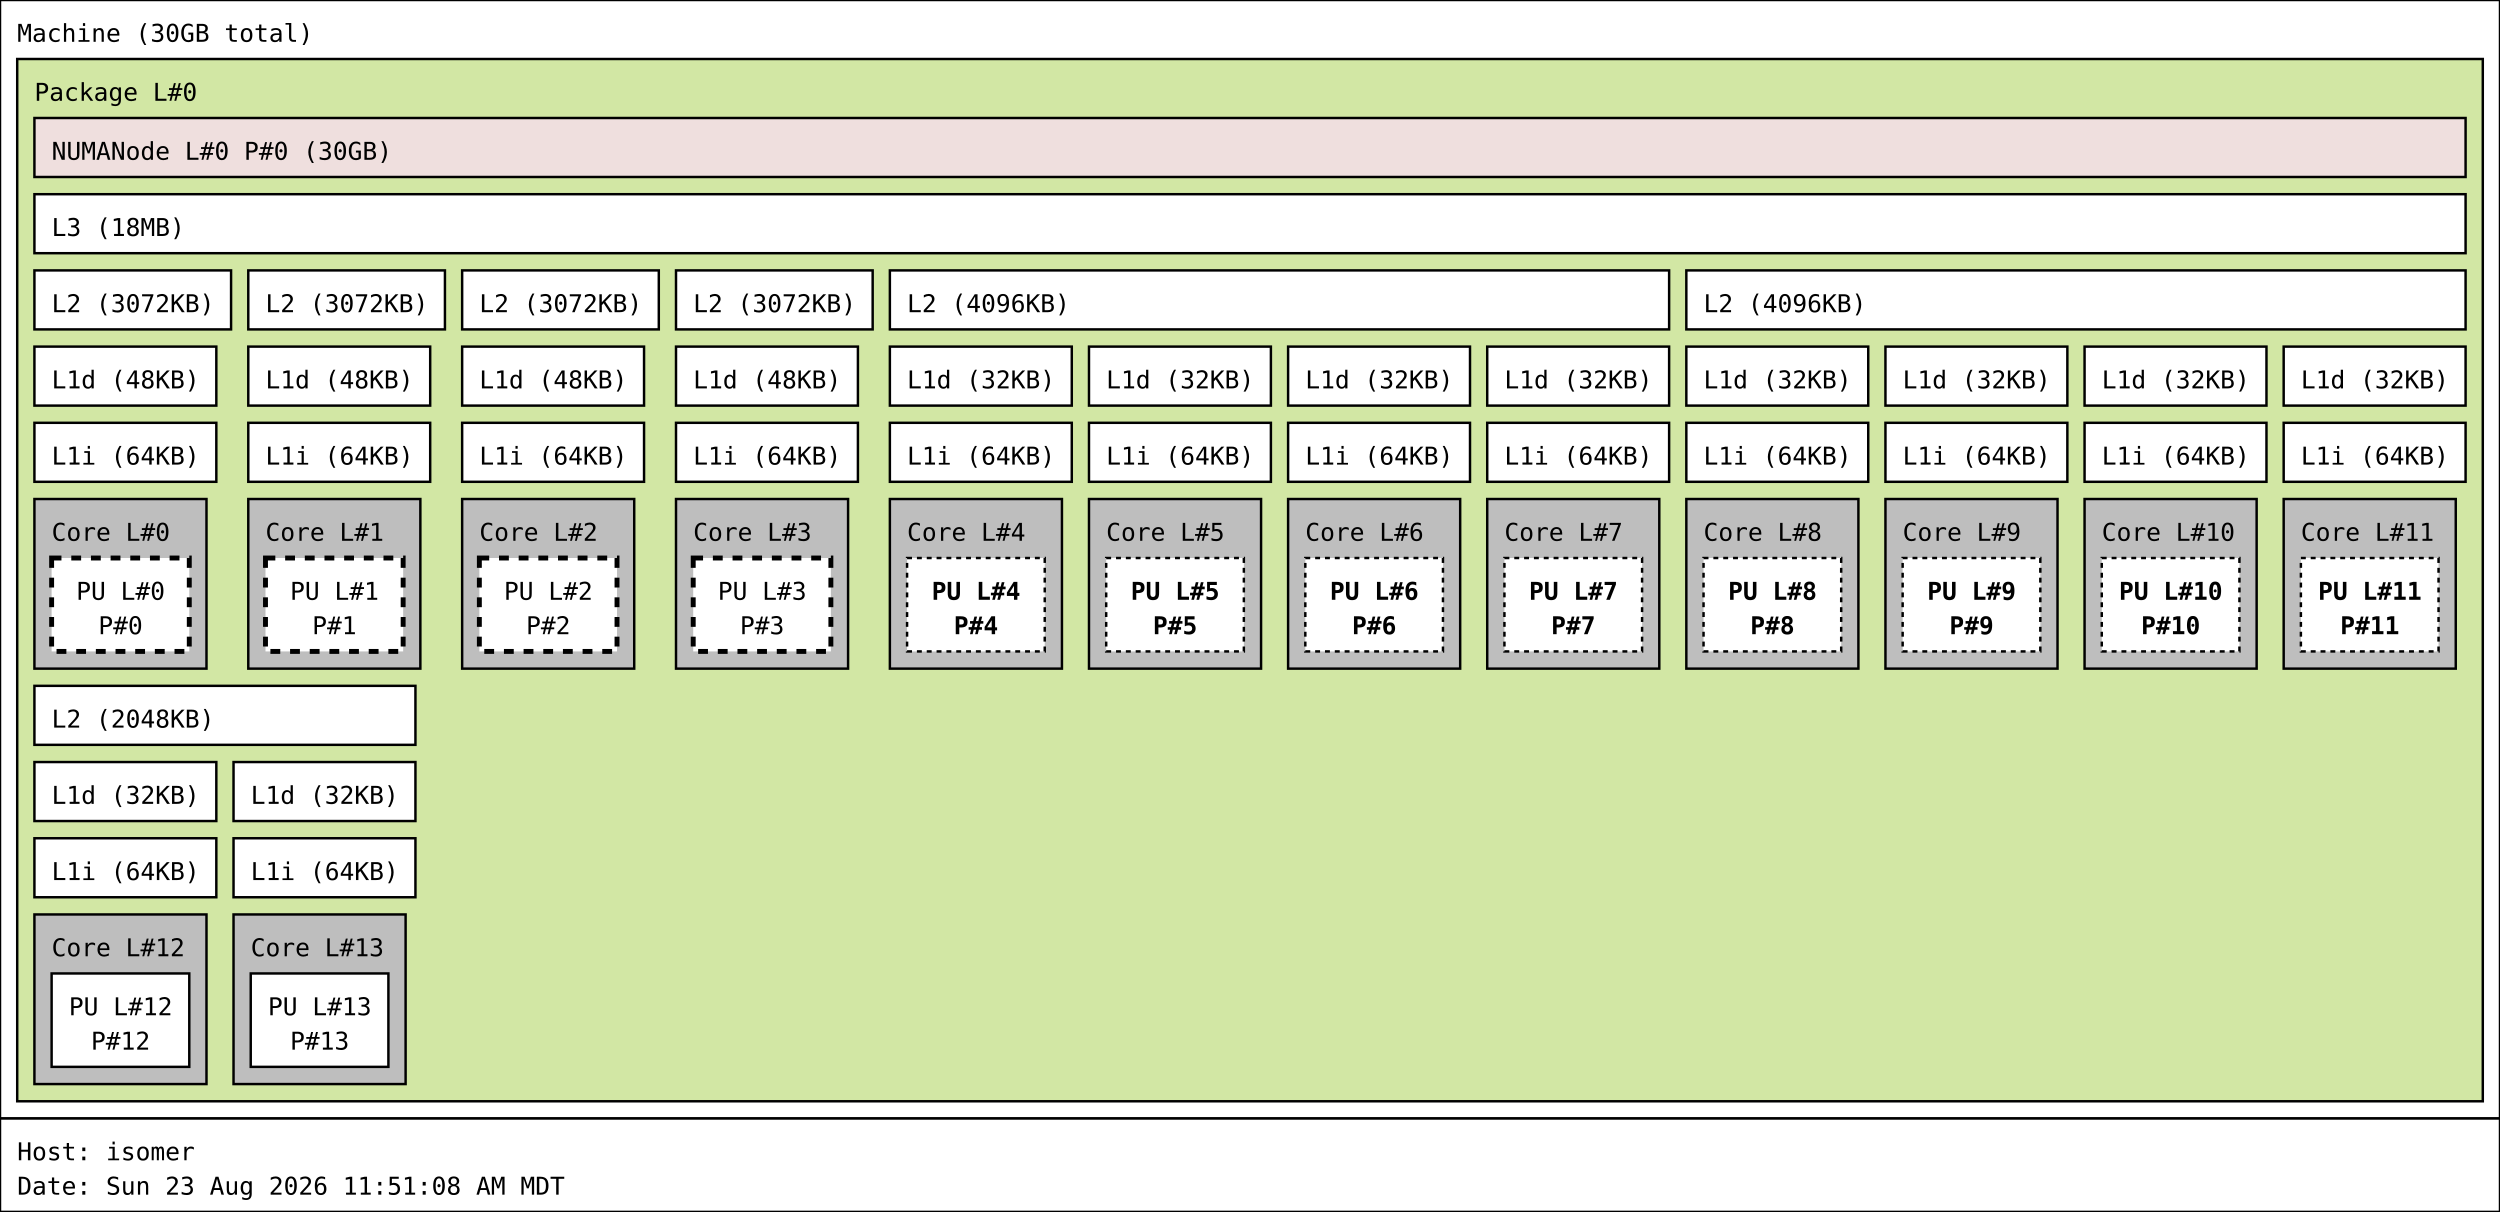
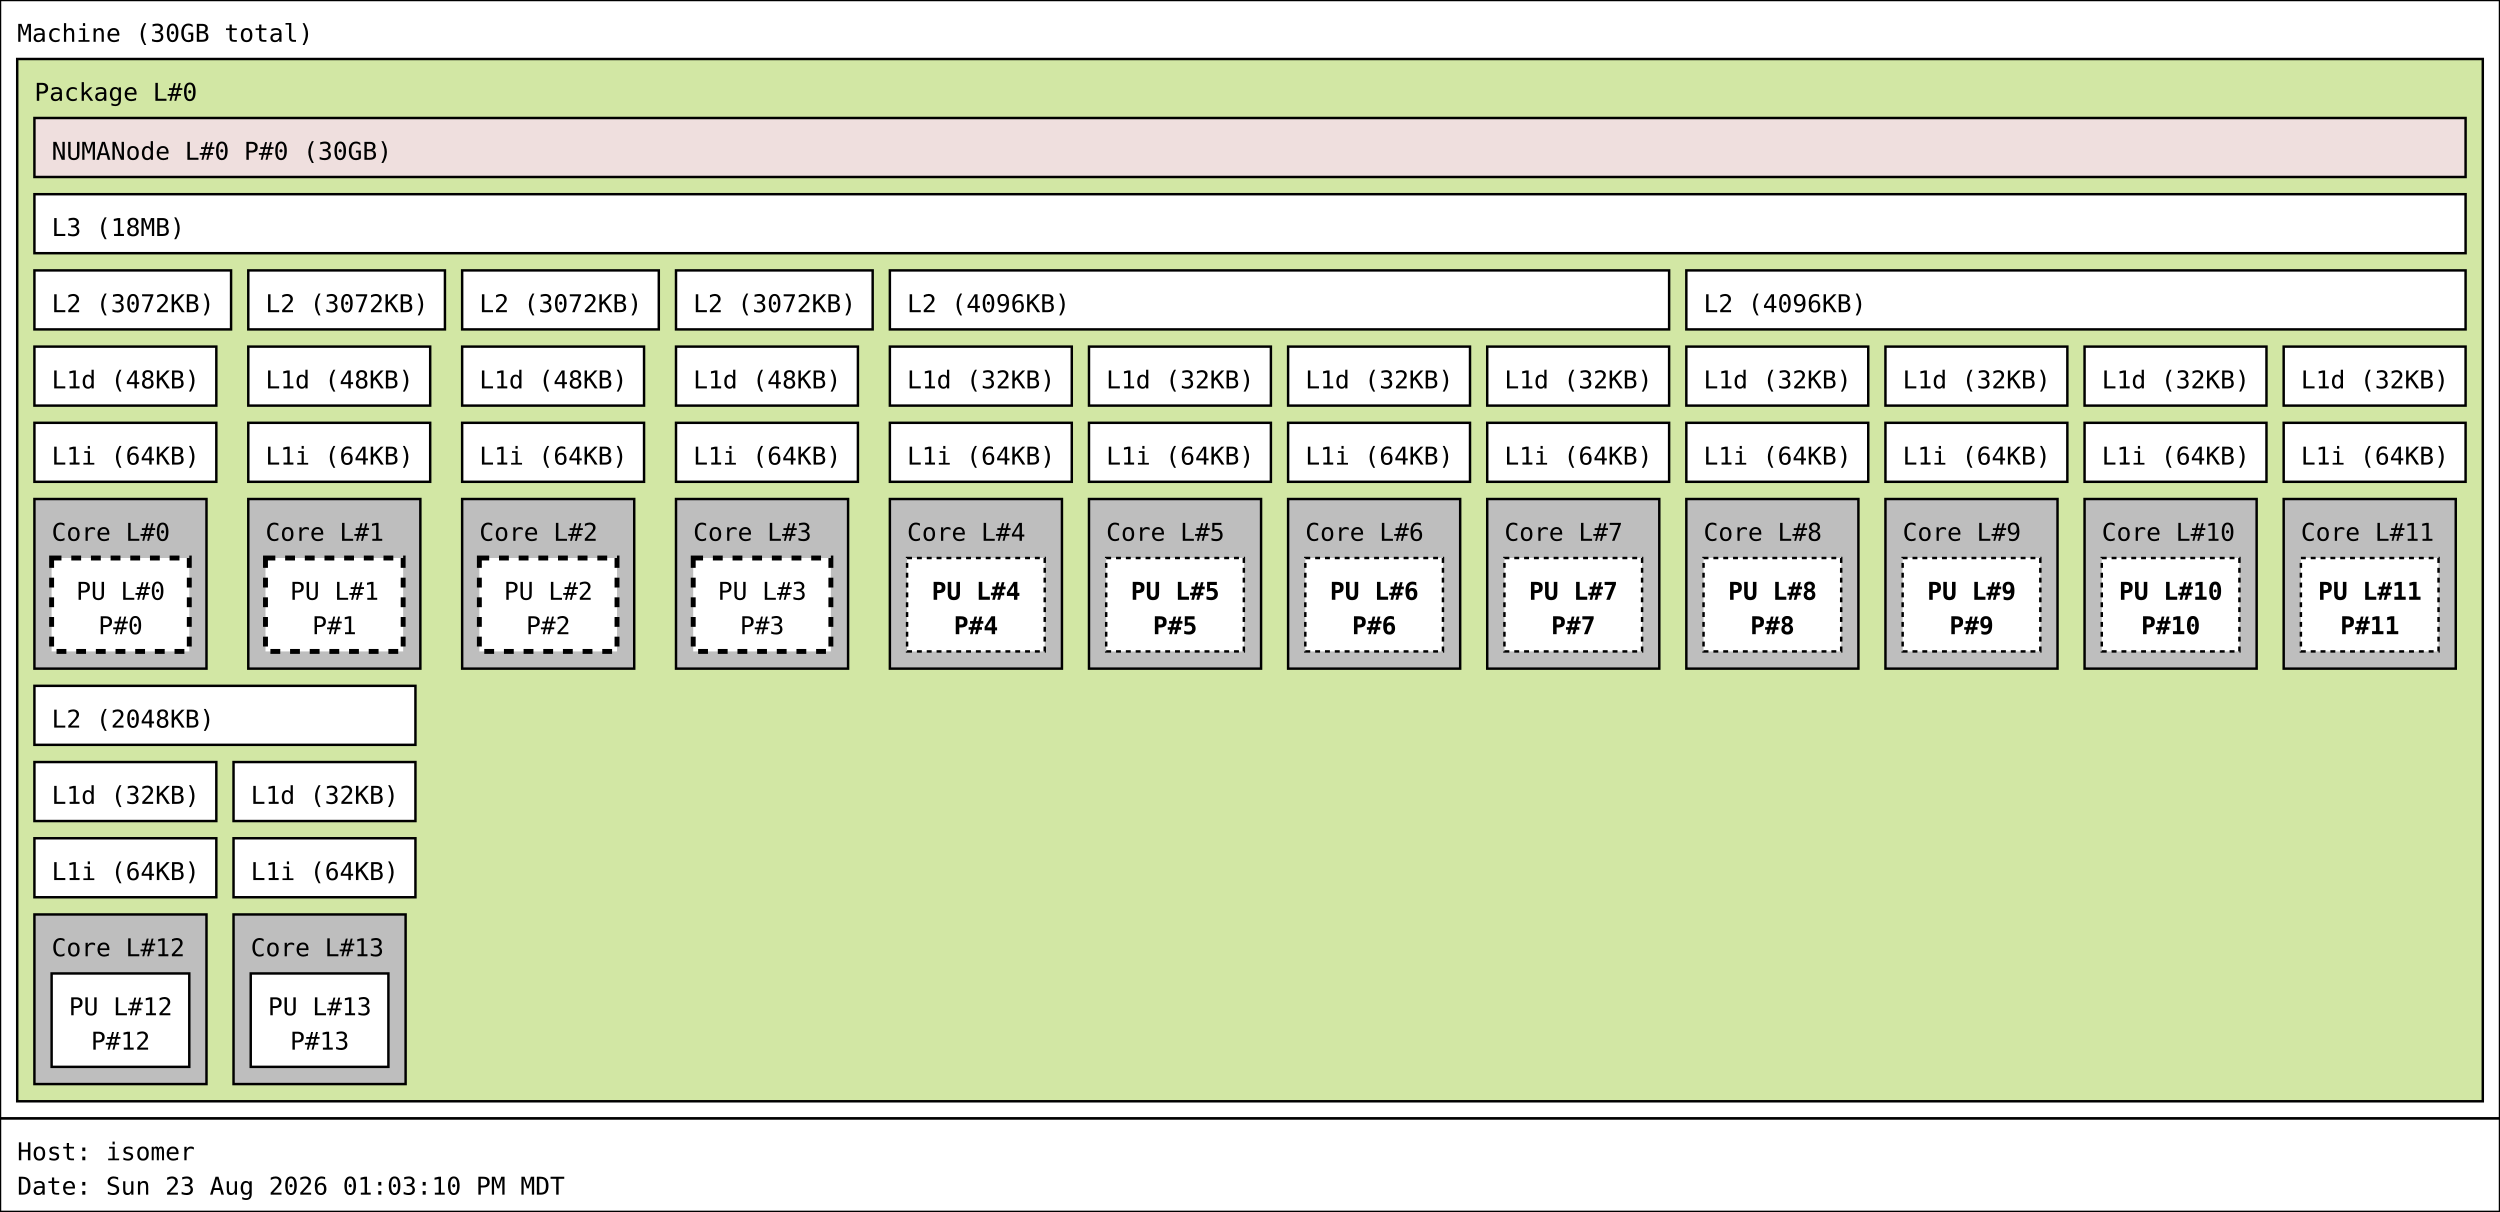
<svg xmlns="http://www.w3.org/2000/svg" width="1017px" height="493px" viewBox="0 0 1017px 493px" version="1.1">
  <rect id="Machine_0_rect" class="Machine" x="0" y="0" width="1017" height="455" fill="rgb(255,255,255)" stroke="rgb(0,0,0)" stroke-width="1" />
  <text id="Machine_0_text" class="Machine" font-family="Monospace" x="7" y="17" fill="rgb(0,0,0)" font-size="10px">Machine (30GB total)</text>
  <rect id="Package_0_rect" class="Package" x="7" y="24" width="1003" height="424" fill="rgb(210,231,164)" stroke="rgb(0,0,0)" stroke-width="1" />
  <text id="Package_0_text" class="Package" font-family="Monospace" x="14" y="41" fill="rgb(0,0,0)" font-size="10px">Package L#0</text>
  <rect id="L3_0_rect" class="L3" x="14" y="79" width="989" height="24" fill="rgb(255,255,255)" stroke="rgb(0,0,0)" stroke-width="1" />
  <text id="L3_0_text" class="L3" font-family="Monospace" x="21" y="96" fill="rgb(0,0,0)" font-size="10px">L3 (18MB)</text>
  <rect id="L2_0_rect" class="L2" x="14" y="110" width="80" height="24" fill="rgb(255,255,255)" stroke="rgb(0,0,0)" stroke-width="1" />
  <text id="L2_0_text" class="L2" font-family="Monospace" x="21" y="127" fill="rgb(0,0,0)" font-size="10px">L2 (3072KB)</text>
  <rect id="L1d_0_rect" class="L1d" x="14" y="141" width="74" height="24" fill="rgb(255,255,255)" stroke="rgb(0,0,0)" stroke-width="1" />
  <text id="L1d_0_text" class="L1d" font-family="Monospace" x="21" y="158" fill="rgb(0,0,0)" font-size="10px">L1d (48KB)</text>
  <rect id="L1i_0_rect" class="L1i" x="14" y="172" width="74" height="24" fill="rgb(255,255,255)" stroke="rgb(0,0,0)" stroke-width="1" />
  <text id="L1i_0_text" class="L1i" font-family="Monospace" x="21" y="189" fill="rgb(0,0,0)" font-size="10px">L1i (64KB)</text>
  <rect id="Core_0_rect" class="Core" x="14" y="203" width="70" height="69" fill="rgb(190,190,190)" stroke="rgb(0,0,0)" stroke-width="1" />
  <text id="Core_0_text" class="Core" font-family="Monospace" x="21" y="220" fill="rgb(0,0,0)" font-size="10px">Core L#0</text>
  <rect id="PU_0_rect" class="PU" x="21" y="227" width="56" height="38" fill="rgb(255,255,255)" stroke="rgb(0,0,0)" stroke-width="2" stroke-dasharray="4" />
  <text id="PU_0_text" class="PU" font-family="Monospace" x="31" y="244" fill="rgb(0,0,0)" font-size="10px">PU L#0</text>
  <text id="PU_0_text_1" class="PU" font-family="Monospace" x="40" y="258" fill="rgb(0,0,0)" font-size="10px">P#0</text>
  <rect id="L2_1_rect" class="L2" x="101" y="110" width="80" height="24" fill="rgb(255,255,255)" stroke="rgb(0,0,0)" stroke-width="1" />
  <text id="L2_1_text" class="L2" font-family="Monospace" x="108" y="127" fill="rgb(0,0,0)" font-size="10px">L2 (3072KB)</text>
  <rect id="L1d_1_rect" class="L1d" x="101" y="141" width="74" height="24" fill="rgb(255,255,255)" stroke="rgb(0,0,0)" stroke-width="1" />
  <text id="L1d_1_text" class="L1d" font-family="Monospace" x="108" y="158" fill="rgb(0,0,0)" font-size="10px">L1d (48KB)</text>
  <rect id="L1i_1_rect" class="L1i" x="101" y="172" width="74" height="24" fill="rgb(255,255,255)" stroke="rgb(0,0,0)" stroke-width="1" />
  <text id="L1i_1_text" class="L1i" font-family="Monospace" x="108" y="189" fill="rgb(0,0,0)" font-size="10px">L1i (64KB)</text>
  <rect id="Core_1_rect" class="Core" x="101" y="203" width="70" height="69" fill="rgb(190,190,190)" stroke="rgb(0,0,0)" stroke-width="1" />
  <text id="Core_1_text" class="Core" font-family="Monospace" x="108" y="220" fill="rgb(0,0,0)" font-size="10px">Core L#1</text>
  <rect id="PU_1_rect" class="PU" x="108" y="227" width="56" height="38" fill="rgb(255,255,255)" stroke="rgb(0,0,0)" stroke-width="2" stroke-dasharray="4" />
  <text id="PU_1_text" class="PU" font-family="Monospace" x="118" y="244" fill="rgb(0,0,0)" font-size="10px">PU L#1</text>
  <text id="PU_1_text_1" class="PU" font-family="Monospace" x="127" y="258" fill="rgb(0,0,0)" font-size="10px">P#1</text>
  <rect id="L2_2_rect" class="L2" x="188" y="110" width="80" height="24" fill="rgb(255,255,255)" stroke="rgb(0,0,0)" stroke-width="1" />
  <text id="L2_2_text" class="L2" font-family="Monospace" x="195" y="127" fill="rgb(0,0,0)" font-size="10px">L2 (3072KB)</text>
  <rect id="L1d_2_rect" class="L1d" x="188" y="141" width="74" height="24" fill="rgb(255,255,255)" stroke="rgb(0,0,0)" stroke-width="1" />
  <text id="L1d_2_text" class="L1d" font-family="Monospace" x="195" y="158" fill="rgb(0,0,0)" font-size="10px">L1d (48KB)</text>
  <rect id="L1i_2_rect" class="L1i" x="188" y="172" width="74" height="24" fill="rgb(255,255,255)" stroke="rgb(0,0,0)" stroke-width="1" />
  <text id="L1i_2_text" class="L1i" font-family="Monospace" x="195" y="189" fill="rgb(0,0,0)" font-size="10px">L1i (64KB)</text>
  <rect id="Core_2_rect" class="Core" x="188" y="203" width="70" height="69" fill="rgb(190,190,190)" stroke="rgb(0,0,0)" stroke-width="1" />
  <text id="Core_2_text" class="Core" font-family="Monospace" x="195" y="220" fill="rgb(0,0,0)" font-size="10px">Core L#2</text>
  <rect id="PU_2_rect" class="PU" x="195" y="227" width="56" height="38" fill="rgb(255,255,255)" stroke="rgb(0,0,0)" stroke-width="2" stroke-dasharray="4" />
  <text id="PU_2_text" class="PU" font-family="Monospace" x="205" y="244" fill="rgb(0,0,0)" font-size="10px">PU L#2</text>
  <text id="PU_2_text_1" class="PU" font-family="Monospace" x="214" y="258" fill="rgb(0,0,0)" font-size="10px">P#2</text>
  <rect id="L2_3_rect" class="L2" x="275" y="110" width="80" height="24" fill="rgb(255,255,255)" stroke="rgb(0,0,0)" stroke-width="1" />
  <text id="L2_3_text" class="L2" font-family="Monospace" x="282" y="127" fill="rgb(0,0,0)" font-size="10px">L2 (3072KB)</text>
  <rect id="L1d_3_rect" class="L1d" x="275" y="141" width="74" height="24" fill="rgb(255,255,255)" stroke="rgb(0,0,0)" stroke-width="1" />
  <text id="L1d_3_text" class="L1d" font-family="Monospace" x="282" y="158" fill="rgb(0,0,0)" font-size="10px">L1d (48KB)</text>
  <rect id="L1i_3_rect" class="L1i" x="275" y="172" width="74" height="24" fill="rgb(255,255,255)" stroke="rgb(0,0,0)" stroke-width="1" />
  <text id="L1i_3_text" class="L1i" font-family="Monospace" x="282" y="189" fill="rgb(0,0,0)" font-size="10px">L1i (64KB)</text>
  <rect id="Core_3_rect" class="Core" x="275" y="203" width="70" height="69" fill="rgb(190,190,190)" stroke="rgb(0,0,0)" stroke-width="1" />
  <text id="Core_3_text" class="Core" font-family="Monospace" x="282" y="220" fill="rgb(0,0,0)" font-size="10px">Core L#3</text>
  <rect id="PU_3_rect" class="PU" x="282" y="227" width="56" height="38" fill="rgb(255,255,255)" stroke="rgb(0,0,0)" stroke-width="2" stroke-dasharray="4" />
  <text id="PU_3_text" class="PU" font-family="Monospace" x="292" y="244" fill="rgb(0,0,0)" font-size="10px">PU L#3</text>
  <text id="PU_3_text_1" class="PU" font-family="Monospace" x="301" y="258" fill="rgb(0,0,0)" font-size="10px">P#3</text>
  <rect id="L2_4_rect" class="L2" x="362" y="110" width="317" height="24" fill="rgb(255,255,255)" stroke="rgb(0,0,0)" stroke-width="1" />
  <text id="L2_4_text" class="L2" font-family="Monospace" x="369" y="127" fill="rgb(0,0,0)" font-size="10px">L2 (4096KB)</text>
  <rect id="L1d_4_rect" class="L1d" x="362" y="141" width="74" height="24" fill="rgb(255,255,255)" stroke="rgb(0,0,0)" stroke-width="1" />
  <text id="L1d_4_text" class="L1d" font-family="Monospace" x="369" y="158" fill="rgb(0,0,0)" font-size="10px">L1d (32KB)</text>
  <rect id="L1i_4_rect" class="L1i" x="362" y="172" width="74" height="24" fill="rgb(255,255,255)" stroke="rgb(0,0,0)" stroke-width="1" />
  <text id="L1i_4_text" class="L1i" font-family="Monospace" x="369" y="189" fill="rgb(0,0,0)" font-size="10px">L1i (64KB)</text>
  <rect id="Core_4_rect" class="Core" x="362" y="203" width="70" height="69" fill="rgb(190,190,190)" stroke="rgb(0,0,0)" stroke-width="1" />
  <text id="Core_4_text" class="Core" font-family="Monospace" x="369" y="220" fill="rgb(0,0,0)" font-size="10px">Core L#4</text>
  <rect id="PU_4_rect" class="PU" x="369" y="227" width="56" height="38" fill="rgb(255,255,255)" stroke="rgb(0,0,0)" stroke-width="1" stroke-dasharray="2" />
  <text id="PU_4_text" class="PU" font-family="Monospace" font-weight="bold" x="379" y="244" fill="rgb(0,0,0)" font-size="10px">PU L#4</text>
  <text id="PU_4_text_1" class="PU" font-family="Monospace" font-weight="bold" x="388" y="258" fill="rgb(0,0,0)" font-size="10px">P#4</text>
  <rect id="L1d_5_rect" class="L1d" x="443" y="141" width="74" height="24" fill="rgb(255,255,255)" stroke="rgb(0,0,0)" stroke-width="1" />
  <text id="L1d_5_text" class="L1d" font-family="Monospace" x="450" y="158" fill="rgb(0,0,0)" font-size="10px">L1d (32KB)</text>
  <rect id="L1i_5_rect" class="L1i" x="443" y="172" width="74" height="24" fill="rgb(255,255,255)" stroke="rgb(0,0,0)" stroke-width="1" />
  <text id="L1i_5_text" class="L1i" font-family="Monospace" x="450" y="189" fill="rgb(0,0,0)" font-size="10px">L1i (64KB)</text>
  <rect id="Core_5_rect" class="Core" x="443" y="203" width="70" height="69" fill="rgb(190,190,190)" stroke="rgb(0,0,0)" stroke-width="1" />
  <text id="Core_5_text" class="Core" font-family="Monospace" x="450" y="220" fill="rgb(0,0,0)" font-size="10px">Core L#5</text>
  <rect id="PU_5_rect" class="PU" x="450" y="227" width="56" height="38" fill="rgb(255,255,255)" stroke="rgb(0,0,0)" stroke-width="1" stroke-dasharray="2" />
  <text id="PU_5_text" class="PU" font-family="Monospace" font-weight="bold" x="460" y="244" fill="rgb(0,0,0)" font-size="10px">PU L#5</text>
  <text id="PU_5_text_1" class="PU" font-family="Monospace" font-weight="bold" x="469" y="258" fill="rgb(0,0,0)" font-size="10px">P#5</text>
  <rect id="L1d_6_rect" class="L1d" x="524" y="141" width="74" height="24" fill="rgb(255,255,255)" stroke="rgb(0,0,0)" stroke-width="1" />
  <text id="L1d_6_text" class="L1d" font-family="Monospace" x="531" y="158" fill="rgb(0,0,0)" font-size="10px">L1d (32KB)</text>
  <rect id="L1i_6_rect" class="L1i" x="524" y="172" width="74" height="24" fill="rgb(255,255,255)" stroke="rgb(0,0,0)" stroke-width="1" />
  <text id="L1i_6_text" class="L1i" font-family="Monospace" x="531" y="189" fill="rgb(0,0,0)" font-size="10px">L1i (64KB)</text>
  <rect id="Core_6_rect" class="Core" x="524" y="203" width="70" height="69" fill="rgb(190,190,190)" stroke="rgb(0,0,0)" stroke-width="1" />
  <text id="Core_6_text" class="Core" font-family="Monospace" x="531" y="220" fill="rgb(0,0,0)" font-size="10px">Core L#6</text>
  <rect id="PU_6_rect" class="PU" x="531" y="227" width="56" height="38" fill="rgb(255,255,255)" stroke="rgb(0,0,0)" stroke-width="1" stroke-dasharray="2" />
  <text id="PU_6_text" class="PU" font-family="Monospace" font-weight="bold" x="541" y="244" fill="rgb(0,0,0)" font-size="10px">PU L#6</text>
  <text id="PU_6_text_1" class="PU" font-family="Monospace" font-weight="bold" x="550" y="258" fill="rgb(0,0,0)" font-size="10px">P#6</text>
  <rect id="L1d_7_rect" class="L1d" x="605" y="141" width="74" height="24" fill="rgb(255,255,255)" stroke="rgb(0,0,0)" stroke-width="1" />
  <text id="L1d_7_text" class="L1d" font-family="Monospace" x="612" y="158" fill="rgb(0,0,0)" font-size="10px">L1d (32KB)</text>
  <rect id="L1i_7_rect" class="L1i" x="605" y="172" width="74" height="24" fill="rgb(255,255,255)" stroke="rgb(0,0,0)" stroke-width="1" />
  <text id="L1i_7_text" class="L1i" font-family="Monospace" x="612" y="189" fill="rgb(0,0,0)" font-size="10px">L1i (64KB)</text>
  <rect id="Core_7_rect" class="Core" x="605" y="203" width="70" height="69" fill="rgb(190,190,190)" stroke="rgb(0,0,0)" stroke-width="1" />
  <text id="Core_7_text" class="Core" font-family="Monospace" x="612" y="220" fill="rgb(0,0,0)" font-size="10px">Core L#7</text>
  <rect id="PU_7_rect" class="PU" x="612" y="227" width="56" height="38" fill="rgb(255,255,255)" stroke="rgb(0,0,0)" stroke-width="1" stroke-dasharray="2" />
  <text id="PU_7_text" class="PU" font-family="Monospace" font-weight="bold" x="622" y="244" fill="rgb(0,0,0)" font-size="10px">PU L#7</text>
  <text id="PU_7_text_1" class="PU" font-family="Monospace" font-weight="bold" x="631" y="258" fill="rgb(0,0,0)" font-size="10px">P#7</text>
  <rect id="L2_5_rect" class="L2" x="686" y="110" width="317" height="24" fill="rgb(255,255,255)" stroke="rgb(0,0,0)" stroke-width="1" />
  <text id="L2_5_text" class="L2" font-family="Monospace" x="693" y="127" fill="rgb(0,0,0)" font-size="10px">L2 (4096KB)</text>
  <rect id="L1d_8_rect" class="L1d" x="686" y="141" width="74" height="24" fill="rgb(255,255,255)" stroke="rgb(0,0,0)" stroke-width="1" />
  <text id="L1d_8_text" class="L1d" font-family="Monospace" x="693" y="158" fill="rgb(0,0,0)" font-size="10px">L1d (32KB)</text>
  <rect id="L1i_8_rect" class="L1i" x="686" y="172" width="74" height="24" fill="rgb(255,255,255)" stroke="rgb(0,0,0)" stroke-width="1" />
  <text id="L1i_8_text" class="L1i" font-family="Monospace" x="693" y="189" fill="rgb(0,0,0)" font-size="10px">L1i (64KB)</text>
  <rect id="Core_8_rect" class="Core" x="686" y="203" width="70" height="69" fill="rgb(190,190,190)" stroke="rgb(0,0,0)" stroke-width="1" />
  <text id="Core_8_text" class="Core" font-family="Monospace" x="693" y="220" fill="rgb(0,0,0)" font-size="10px">Core L#8</text>
  <rect id="PU_8_rect" class="PU" x="693" y="227" width="56" height="38" fill="rgb(255,255,255)" stroke="rgb(0,0,0)" stroke-width="1" stroke-dasharray="2" />
  <text id="PU_8_text" class="PU" font-family="Monospace" font-weight="bold" x="703" y="244" fill="rgb(0,0,0)" font-size="10px">PU L#8</text>
  <text id="PU_8_text_1" class="PU" font-family="Monospace" font-weight="bold" x="712" y="258" fill="rgb(0,0,0)" font-size="10px">P#8</text>
  <rect id="L1d_9_rect" class="L1d" x="767" y="141" width="74" height="24" fill="rgb(255,255,255)" stroke="rgb(0,0,0)" stroke-width="1" />
  <text id="L1d_9_text" class="L1d" font-family="Monospace" x="774" y="158" fill="rgb(0,0,0)" font-size="10px">L1d (32KB)</text>
  <rect id="L1i_9_rect" class="L1i" x="767" y="172" width="74" height="24" fill="rgb(255,255,255)" stroke="rgb(0,0,0)" stroke-width="1" />
  <text id="L1i_9_text" class="L1i" font-family="Monospace" x="774" y="189" fill="rgb(0,0,0)" font-size="10px">L1i (64KB)</text>
  <rect id="Core_9_rect" class="Core" x="767" y="203" width="70" height="69" fill="rgb(190,190,190)" stroke="rgb(0,0,0)" stroke-width="1" />
  <text id="Core_9_text" class="Core" font-family="Monospace" x="774" y="220" fill="rgb(0,0,0)" font-size="10px">Core L#9</text>
  <rect id="PU_9_rect" class="PU" x="774" y="227" width="56" height="38" fill="rgb(255,255,255)" stroke="rgb(0,0,0)" stroke-width="1" stroke-dasharray="2" />
  <text id="PU_9_text" class="PU" font-family="Monospace" font-weight="bold" x="784" y="244" fill="rgb(0,0,0)" font-size="10px">PU L#9</text>
  <text id="PU_9_text_1" class="PU" font-family="Monospace" font-weight="bold" x="793" y="258" fill="rgb(0,0,0)" font-size="10px">P#9</text>
  <rect id="L1d_10_rect" class="L1d" x="848" y="141" width="74" height="24" fill="rgb(255,255,255)" stroke="rgb(0,0,0)" stroke-width="1" />
  <text id="L1d_10_text" class="L1d" font-family="Monospace" x="855" y="158" fill="rgb(0,0,0)" font-size="10px">L1d (32KB)</text>
  <rect id="L1i_10_rect" class="L1i" x="848" y="172" width="74" height="24" fill="rgb(255,255,255)" stroke="rgb(0,0,0)" stroke-width="1" />
  <text id="L1i_10_text" class="L1i" font-family="Monospace" x="855" y="189" fill="rgb(0,0,0)" font-size="10px">L1i (64KB)</text>
  <rect id="Core_10_rect" class="Core" x="848" y="203" width="70" height="69" fill="rgb(190,190,190)" stroke="rgb(0,0,0)" stroke-width="1" />
  <text id="Core_10_text" class="Core" font-family="Monospace" x="855" y="220" fill="rgb(0,0,0)" font-size="10px">Core L#10</text>
  <rect id="PU_10_rect" class="PU" x="855" y="227" width="56" height="38" fill="rgb(255,255,255)" stroke="rgb(0,0,0)" stroke-width="1" stroke-dasharray="2" />
  <text id="PU_10_text" class="PU" font-family="Monospace" font-weight="bold" x="862" y="244" fill="rgb(0,0,0)" font-size="10px">PU L#10</text>
  <text id="PU_10_text_1" class="PU" font-family="Monospace" font-weight="bold" x="871" y="258" fill="rgb(0,0,0)" font-size="10px">P#10</text>
  <rect id="L1d_11_rect" class="L1d" x="929" y="141" width="74" height="24" fill="rgb(255,255,255)" stroke="rgb(0,0,0)" stroke-width="1" />
  <text id="L1d_11_text" class="L1d" font-family="Monospace" x="936" y="158" fill="rgb(0,0,0)" font-size="10px">L1d (32KB)</text>
  <rect id="L1i_11_rect" class="L1i" x="929" y="172" width="74" height="24" fill="rgb(255,255,255)" stroke="rgb(0,0,0)" stroke-width="1" />
  <text id="L1i_11_text" class="L1i" font-family="Monospace" x="936" y="189" fill="rgb(0,0,0)" font-size="10px">L1i (64KB)</text>
  <rect id="Core_11_rect" class="Core" x="929" y="203" width="70" height="69" fill="rgb(190,190,190)" stroke="rgb(0,0,0)" stroke-width="1" />
  <text id="Core_11_text" class="Core" font-family="Monospace" x="936" y="220" fill="rgb(0,0,0)" font-size="10px">Core L#11</text>
  <rect id="PU_11_rect" class="PU" x="936" y="227" width="56" height="38" fill="rgb(255,255,255)" stroke="rgb(0,0,0)" stroke-width="1" stroke-dasharray="2" />
  <text id="PU_11_text" class="PU" font-family="Monospace" font-weight="bold" x="943" y="244" fill="rgb(0,0,0)" font-size="10px">PU L#11</text>
  <text id="PU_11_text_1" class="PU" font-family="Monospace" font-weight="bold" x="952" y="258" fill="rgb(0,0,0)" font-size="10px">P#11</text>
  <rect id="L2_6_rect" class="L2" x="14" y="279" width="155" height="24" fill="rgb(255,255,255)" stroke="rgb(0,0,0)" stroke-width="1" />
  <text id="L2_6_text" class="L2" font-family="Monospace" x="21" y="296" fill="rgb(0,0,0)" font-size="10px">L2 (2048KB)</text>
  <rect id="L1d_12_rect" class="L1d" x="14" y="310" width="74" height="24" fill="rgb(255,255,255)" stroke="rgb(0,0,0)" stroke-width="1" />
  <text id="L1d_12_text" class="L1d" font-family="Monospace" x="21" y="327" fill="rgb(0,0,0)" font-size="10px">L1d (32KB)</text>
  <rect id="L1i_12_rect" class="L1i" x="14" y="341" width="74" height="24" fill="rgb(255,255,255)" stroke="rgb(0,0,0)" stroke-width="1" />
  <text id="L1i_12_text" class="L1i" font-family="Monospace" x="21" y="358" fill="rgb(0,0,0)" font-size="10px">L1i (64KB)</text>
  <rect id="Core_12_rect" class="Core" x="14" y="372" width="70" height="69" fill="rgb(190,190,190)" stroke="rgb(0,0,0)" stroke-width="1" />
  <text id="Core_12_text" class="Core" font-family="Monospace" x="21" y="389" fill="rgb(0,0,0)" font-size="10px">Core L#12</text>
  <rect id="PU_12_rect" class="PU" x="21" y="396" width="56" height="38" fill="rgb(255,255,255)" stroke="rgb(0,0,0)" stroke-width="1" />
  <text id="PU_12_text" class="PU" font-family="Monospace" x="28" y="413" fill="rgb(0,0,0)" font-size="10px">PU L#12</text>
  <text id="PU_12_text_1" class="PU" font-family="Monospace" x="37" y="427" fill="rgb(0,0,0)" font-size="10px">P#12</text>
  <rect id="L1d_13_rect" class="L1d" x="95" y="310" width="74" height="24" fill="rgb(255,255,255)" stroke="rgb(0,0,0)" stroke-width="1" />
  <text id="L1d_13_text" class="L1d" font-family="Monospace" x="102" y="327" fill="rgb(0,0,0)" font-size="10px">L1d (32KB)</text>
  <rect id="L1i_13_rect" class="L1i" x="95" y="341" width="74" height="24" fill="rgb(255,255,255)" stroke="rgb(0,0,0)" stroke-width="1" />
  <text id="L1i_13_text" class="L1i" font-family="Monospace" x="102" y="358" fill="rgb(0,0,0)" font-size="10px">L1i (64KB)</text>
  <rect id="Core_13_rect" class="Core" x="95" y="372" width="70" height="69" fill="rgb(190,190,190)" stroke="rgb(0,0,0)" stroke-width="1" />
  <text id="Core_13_text" class="Core" font-family="Monospace" x="102" y="389" fill="rgb(0,0,0)" font-size="10px">Core L#13</text>
  <rect id="PU_13_rect" class="PU" x="102" y="396" width="56" height="38" fill="rgb(255,255,255)" stroke="rgb(0,0,0)" stroke-width="1" />
  <text id="PU_13_text" class="PU" font-family="Monospace" x="109" y="413" fill="rgb(0,0,0)" font-size="10px">PU L#13</text>
  <text id="PU_13_text_1" class="PU" font-family="Monospace" x="118" y="427" fill="rgb(0,0,0)" font-size="10px">P#13</text>
  <rect id="NUMANode_0_rect" class="NUMANode" x="14" y="48" width="989" height="24" fill="rgb(239,223,222)" stroke="rgb(0,0,0)" stroke-width="1" />
  <text id="NUMANode_0_text" class="NUMANode" font-family="Monospace" x="21" y="65" fill="rgb(0,0,0)" font-size="10px">NUMANode L#0 P#0 (30GB)</text>
  <rect id="anon_rect" x="0" y="455" width="1017" height="38" fill="rgb(255,255,255)" stroke="rgb(0,0,0)" stroke-width="1" />
  <text id="anon_text" font-family="Monospace" x="7" y="472" fill="rgb(0,0,0)" font-size="10px">Host: isomer</text>
-   <text id="anon_text_1" font-family="Monospace" x="7" y="486" fill="rgb(0,0,0)" font-size="10px">Date: Sun 23 Aug 2026 11:51:08 AM MDT</text>
+   <text id="anon_text_1" font-family="Monospace" x="7" y="486" fill="rgb(0,0,0)" font-size="10px">Date: Sun 23 Aug 2026 01:03:10 PM MDT</text>
</svg>
